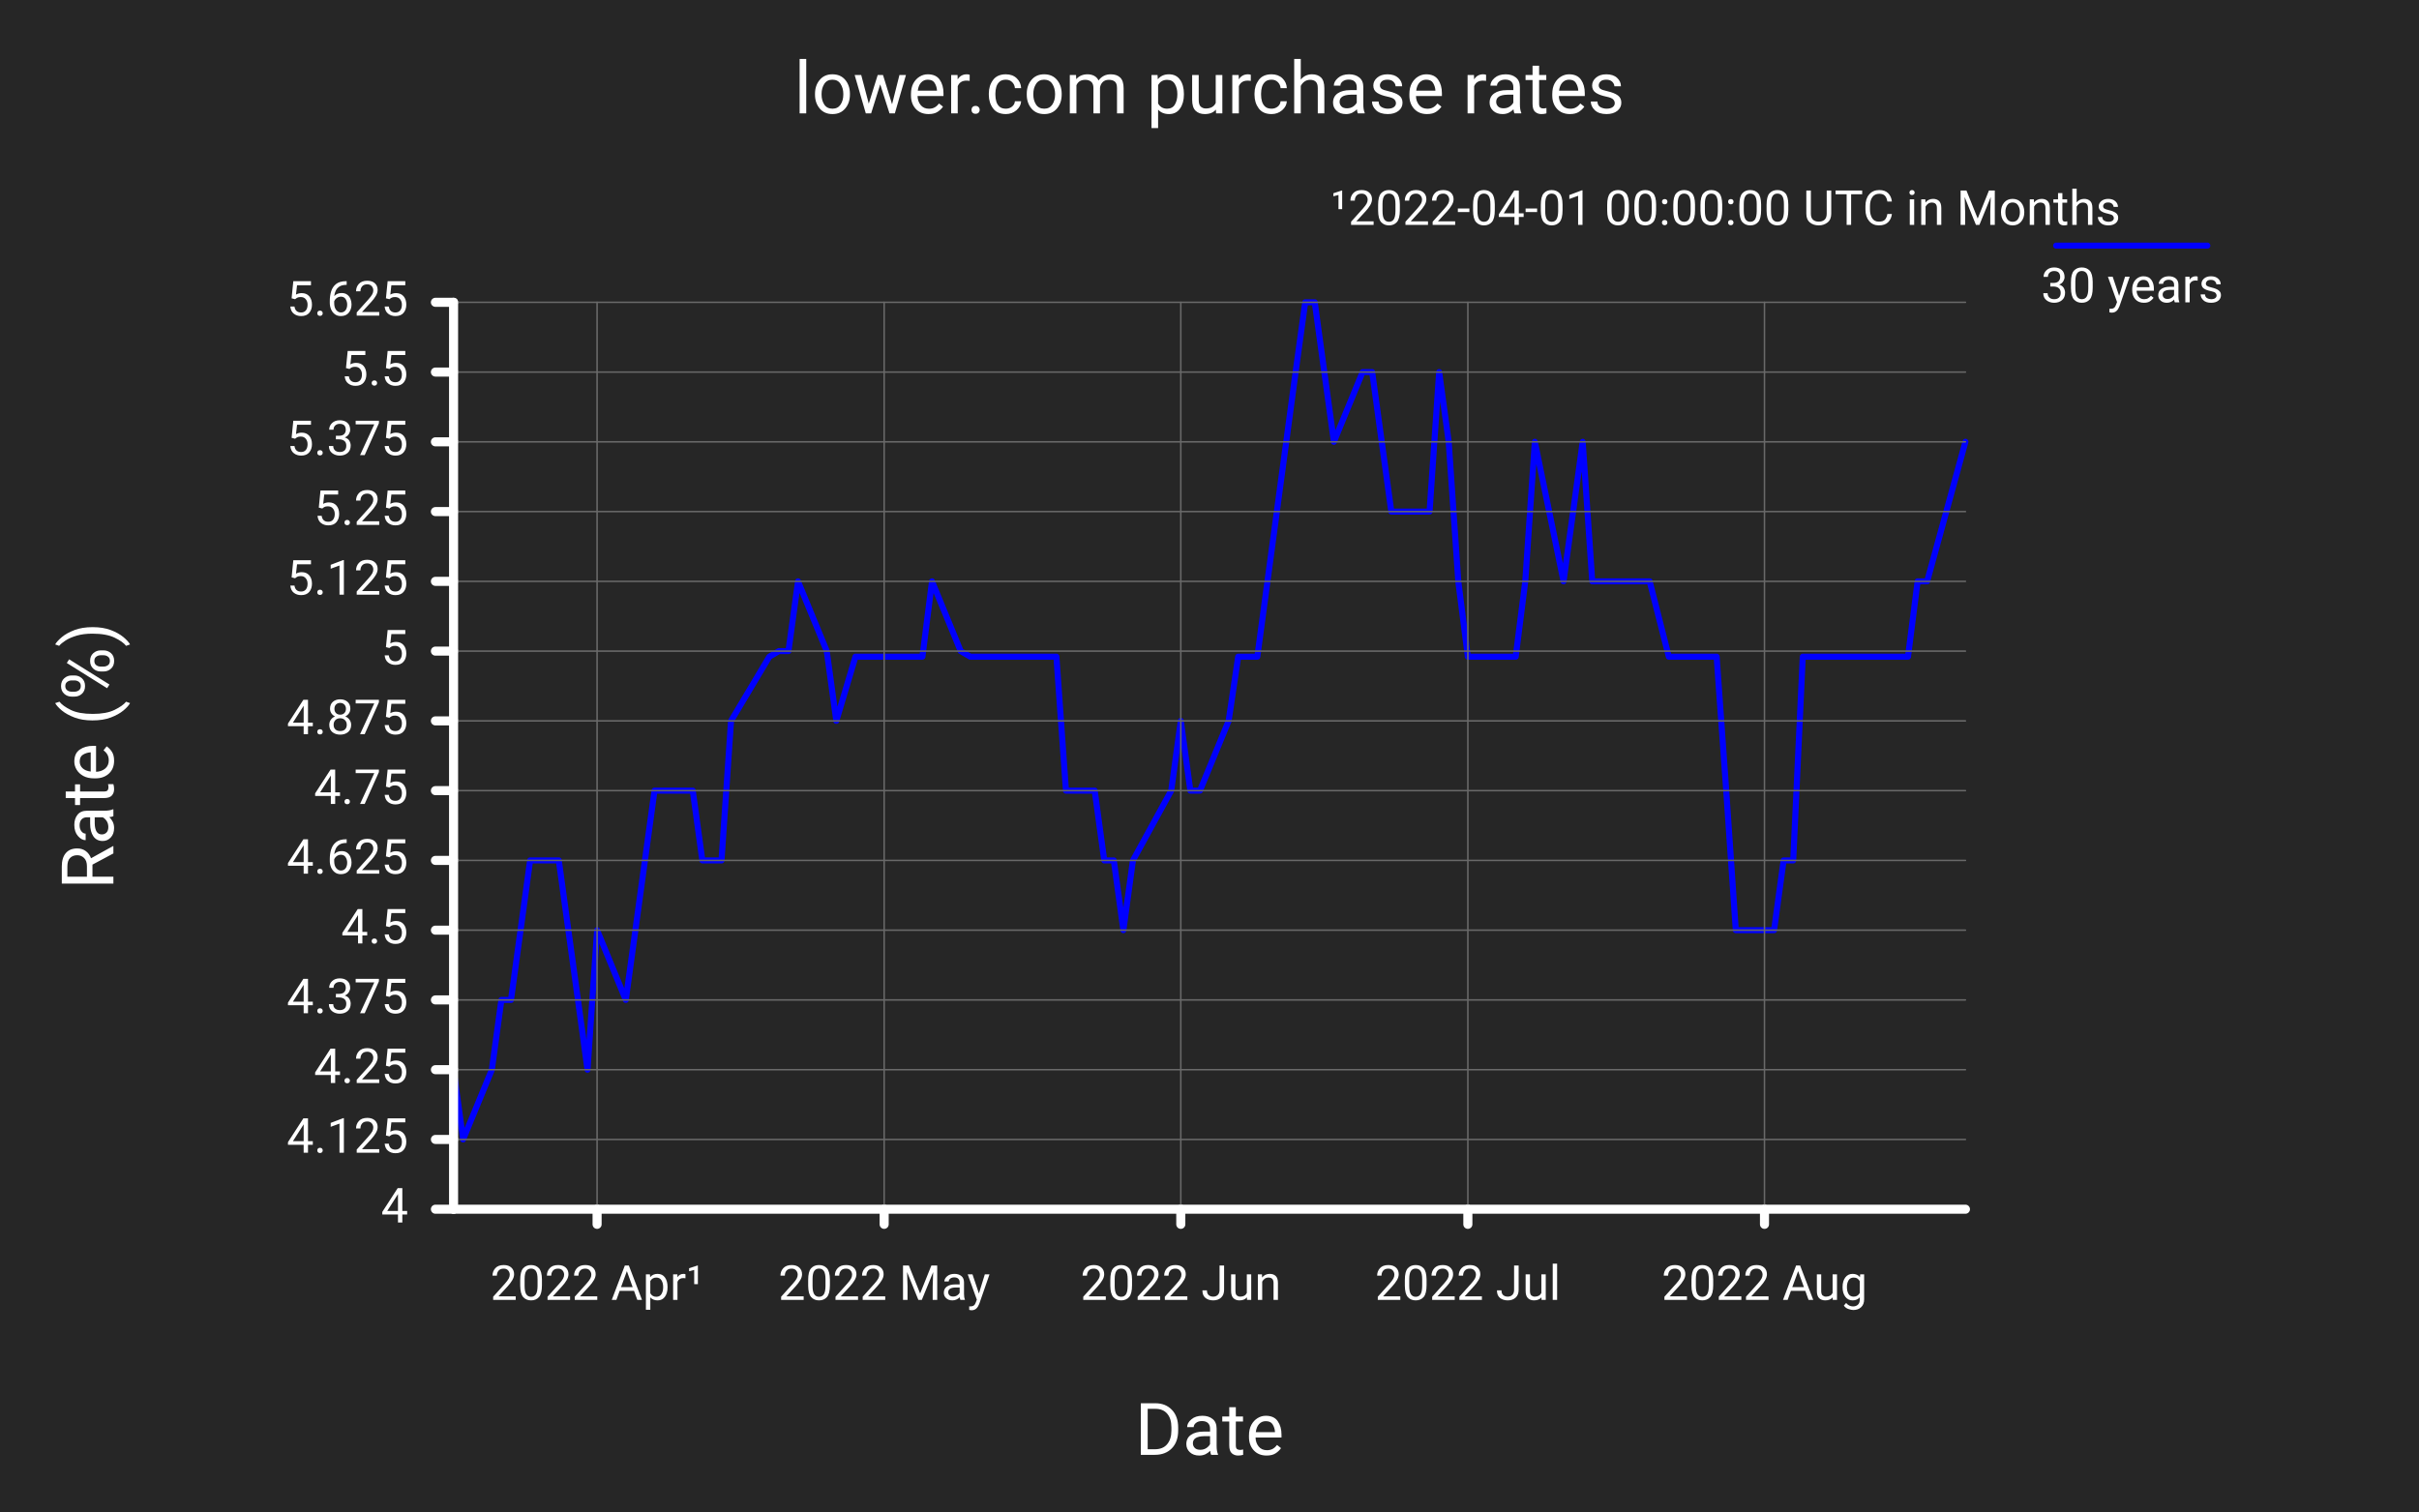
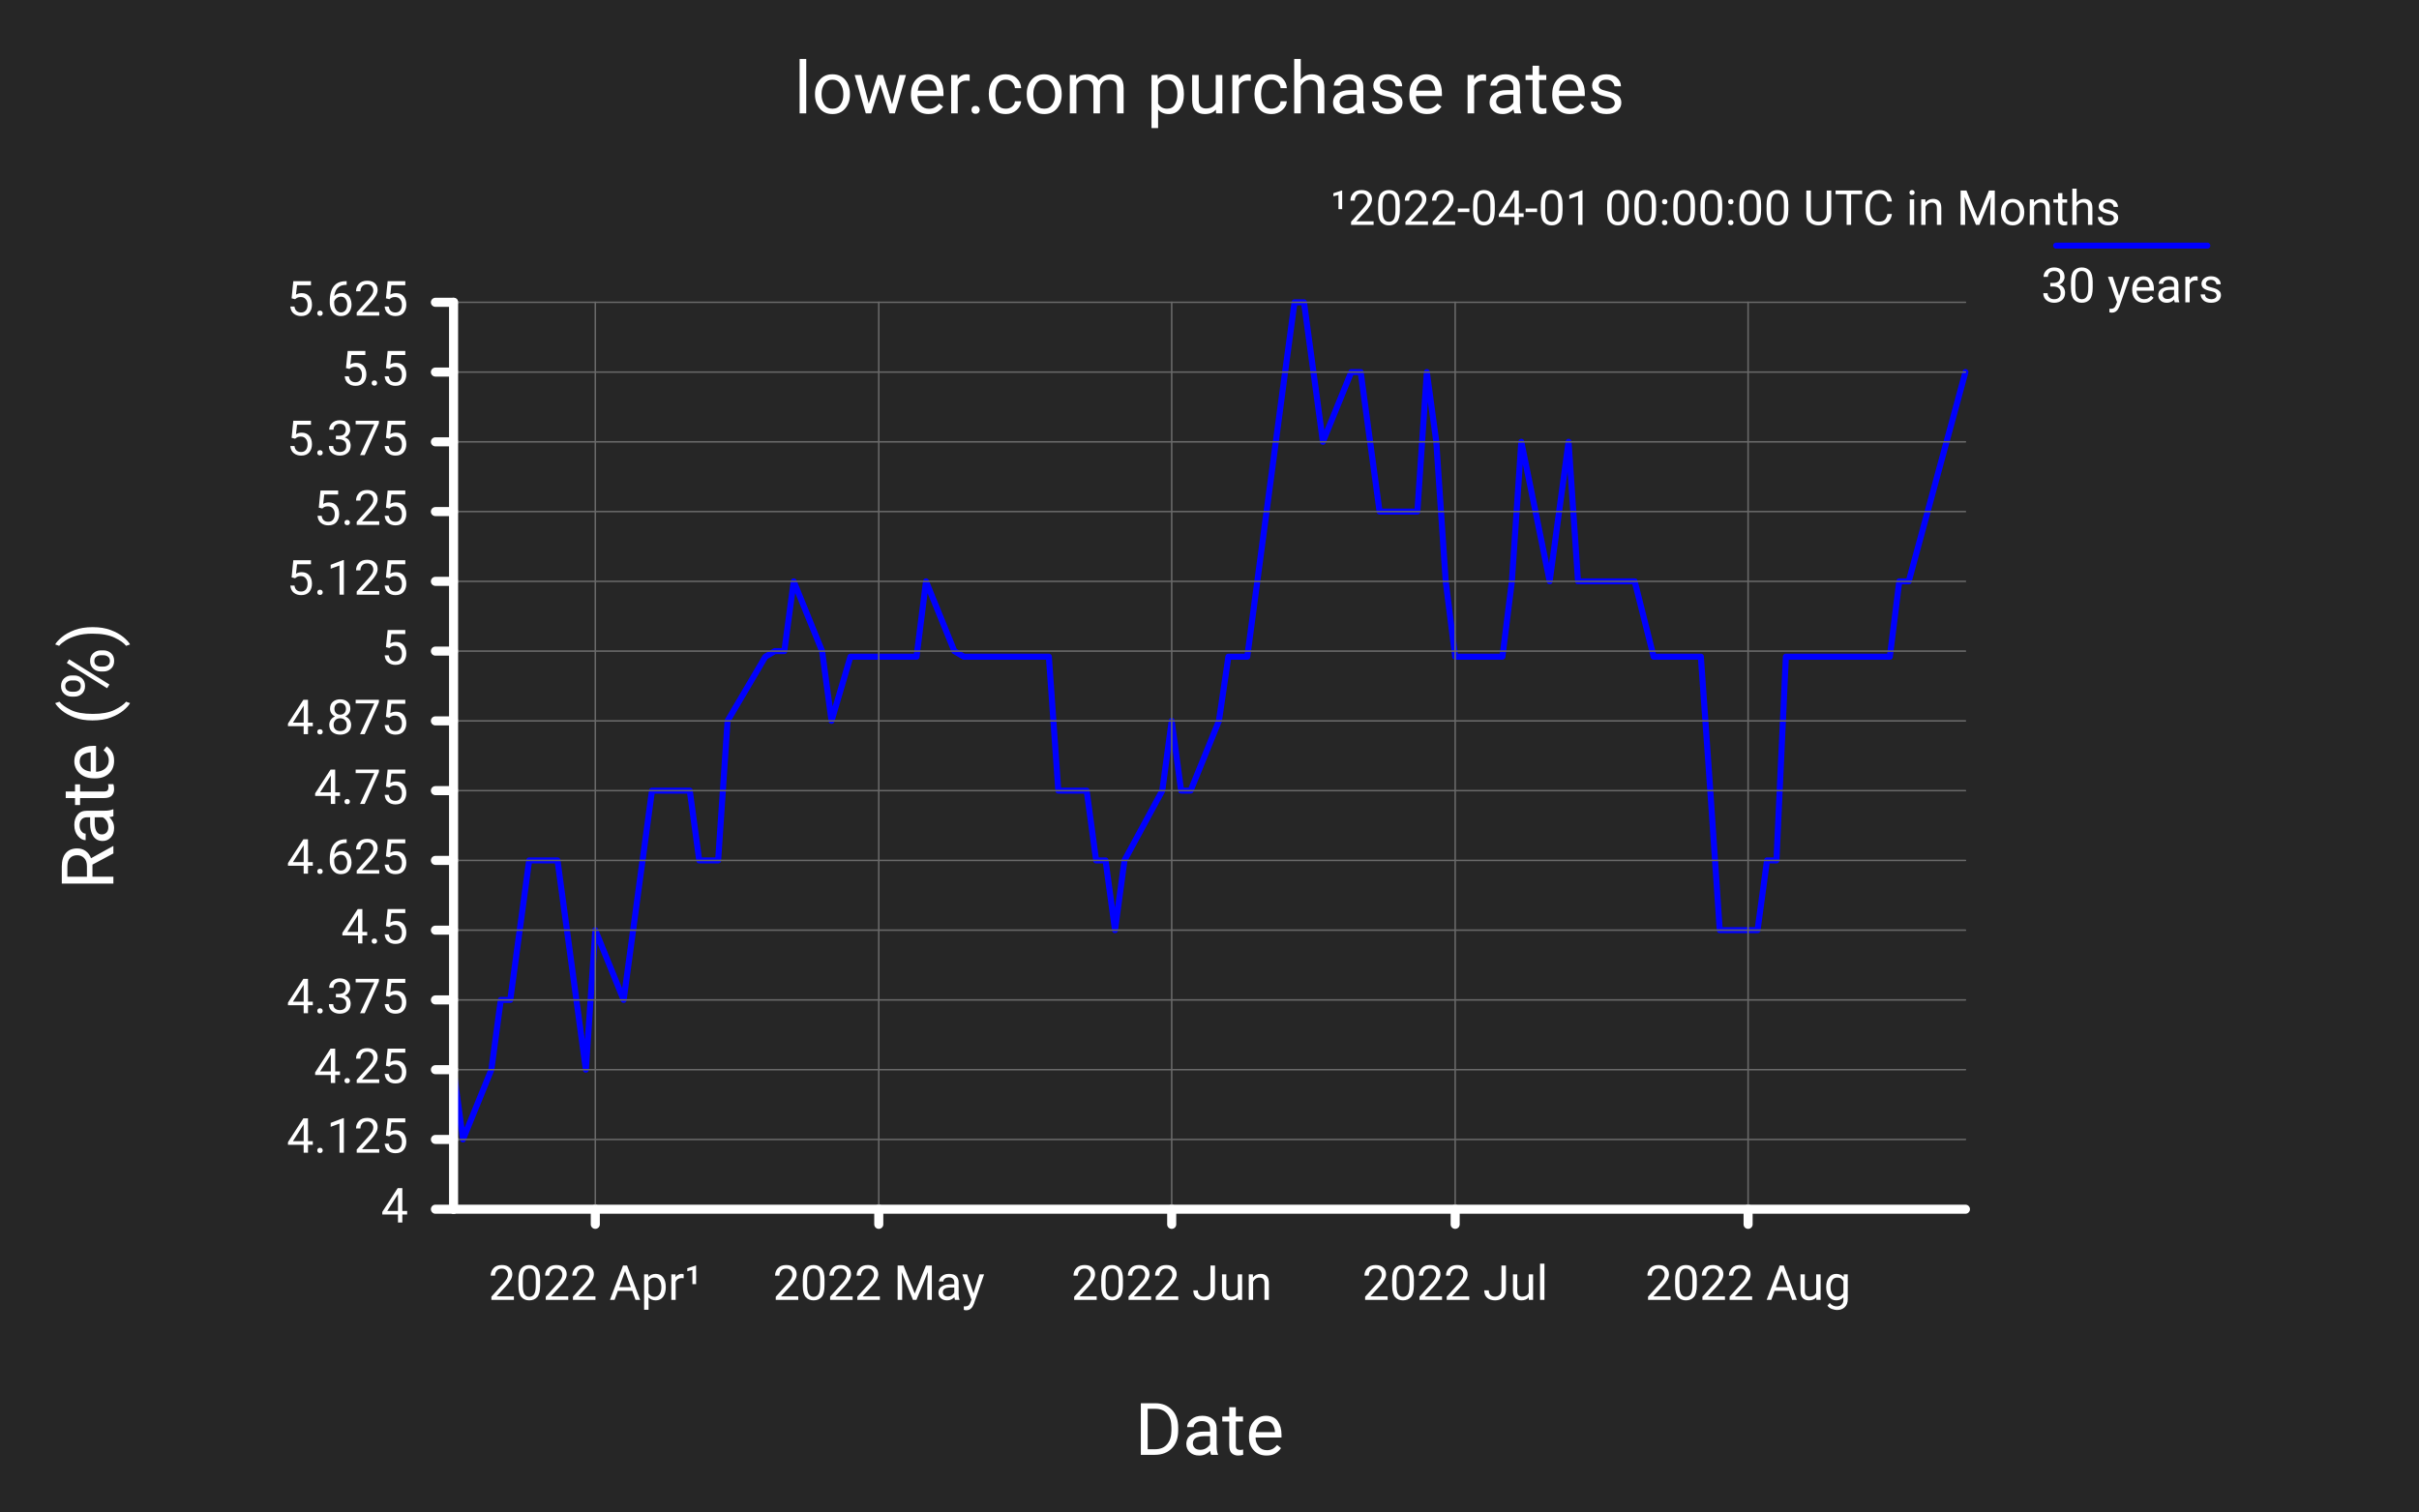
<svg xmlns="http://www.w3.org/2000/svg" class="poloto" width="800" height="500" viewBox="0 0 800 500">
  <style>.poloto{stroke-linecap:round;stroke-linejoin:round;font-family:Roboto,sans-serif;font-size:16px;}.poloto_background{fill:#262626;}.poloto_scatter{stroke-width:7}.poloto_tick_line{stroke:dimgray;stroke-width:0.5}.poloto_line{stroke-width:2}.poloto_text{fill: white;}.poloto_axis_lines{stroke: white;stroke-width:3;fill:none;stroke-dasharray:none}.poloto_title{font-size:24px;dominant-baseline:start;text-anchor:middle;}.poloto_xname{font-size:24px;dominant-baseline:start;text-anchor:middle;}.poloto_yname{font-size:24px;dominant-baseline:start;text-anchor:middle;}.poloto0stroke{stroke:blue;}.poloto1stroke{stroke:red;}.poloto2stroke{stroke:green;}.poloto3stroke{stroke:gold;}.poloto4stroke{stroke:aqua;}.poloto5stroke{stroke:lime;}.poloto6stroke{stroke:orange;}.poloto7stroke{stroke:chocolate;}.poloto0fill{fill:blue;}.poloto1fill{fill:red;}.poloto2fill{fill:green;}.poloto3fill{fill:gold;}.poloto4fill{fill:aqua;}.poloto5fill{fill:lime;}.poloto6fill{fill:orange;}.poloto7fill{fill:chocolate;}</style>
  <circle r="1e5" class="poloto_background" />
  <text class="poloto_text poloto_legend_text" x="675" y="100">30 years</text>
  <line class="poloto_line poloto_legend_icon poloto0stroke poloto0legend" stroke="black" x1="680" x2="730" y1="81.25" y2="81.25" />
-   <path class="poloto_line poloto0stroke" fill="none" stroke="black" d=" M 150.00 353.85 L 153.16 376.92 L 162.66 353.85 L 165.82 330.77 L 168.99 330.77 L 168.99 330.77 L 175.32 284.62 L 184.81 284.62 L 187.97 307.69 L 191.14 330.77 L 194.30 353.85 L 197.47 307.69 L 206.96 330.77 L 210.13 307.69 L 213.29 284.62 L 216.46 261.54 L 219.62 261.54 L 229.11 261.54 L 232.28 284.62 L 235.44 284.62 L 238.61 284.62 L 241.77 238.46 L 254.43 217.23 L 257.59 215.38 L 260.76 215.38 L 263.92 192.31 L 273.42 215.38 L 276.58 238.46 L 282.91 217.23 L 286.08 217.23 L 295.57 217.23 L 298.73 217.23 L 301.90 217.23 L 305.06 217.23 L 308.23 192.31 L 317.72 215.38 L 320.89 217.23 L 320.89 217.23 L 324.05 217.23 L 327.22 217.23 L 330.38 217.23 L 339.87 217.23 L 343.04 217.23 L 346.20 217.23 L 346.20 217.23 L 349.37 217.23 L 352.53 261.54 L 362.03 261.54 L 365.19 284.62 L 368.35 284.62 L 371.52 307.69 L 374.68 284.62 L 387.34 261.54 L 390.51 238.46 L 393.67 261.54 L 396.84 261.54 L 406.33 238.46 L 409.49 217.23 L 412.66 217.23 L 415.82 217.23 L 428.48 123.08 L 431.65 100.00 L 434.81 100.00 L 437.97 123.08 L 441.14 146.15 L 450.63 123.08 L 453.80 123.08 L 456.96 146.15 L 460.13 169.23 L 472.78 169.23 L 475.95 123.08 L 479.11 146.15 L 482.28 192.31 L 485.44 217.23 L 498.10 217.23 L 501.27 217.23 L 504.43 192.31 L 507.59 146.15 L 517.09 192.31 L 523.42 146.15 L 526.58 192.31 L 539.24 192.31 L 539.24 192.31 L 539.24 192.31 L 539.24 192.31 L 539.24 192.31 L 545.57 192.31 L 545.57 192.31 L 545.57 192.31 L 545.57 192.31 L 545.57 192.31 L 545.57 192.31 L 551.90 217.23 L 561.39 217.23 L 567.72 217.23 L 570.89 261.54 L 574.05 307.69 L 583.54 307.69 L 586.71 307.69 L 589.87 284.62 L 593.04 284.62 L 596.20 217.23 L 605.70 217.23 L 605.70 217.23 L 608.86 217.23 L 608.86 217.23 L 615.19 217.23 L 631.01 217.23 L 634.18 192.31 L 637.34 192.31 L 650.00 146.15" />
+   <path class="poloto_line poloto0stroke" fill="none" stroke="black" d=" M 150.00 353.85 L 153.12 376.92 L 162.50 353.85 L 165.62 330.77 L 168.75 330.77 L 168.75 330.77 L 175.00 284.62 L 184.38 284.62 L 187.50 307.69 L 190.62 330.77 L 193.75 353.85 L 196.88 307.69 L 206.25 330.77 L 209.38 307.69 L 212.50 284.62 L 215.62 261.54 L 218.75 261.54 L 228.12 261.54 L 231.25 284.62 L 234.38 284.62 L 237.50 284.62 L 240.62 238.46 L 253.12 217.23 L 256.25 215.38 L 259.38 215.38 L 262.50 192.31 L 271.88 215.38 L 275.00 238.46 L 281.25 217.23 L 284.38 217.23 L 293.75 217.23 L 296.88 217.23 L 300.00 217.23 L 303.12 217.23 L 306.25 192.31 L 315.62 215.38 L 318.75 217.23 L 318.75 217.23 L 321.88 217.23 L 325.00 217.23 L 328.12 217.23 L 337.50 217.23 L 340.62 217.23 L 343.75 217.23 L 343.75 217.23 L 346.88 217.23 L 350.00 261.54 L 359.38 261.54 L 362.50 284.62 L 365.62 284.62 L 368.75 307.69 L 371.88 284.62 L 384.38 261.54 L 387.50 238.46 L 390.62 261.54 L 393.75 261.54 L 403.12 238.46 L 406.25 217.23 L 409.38 217.23 L 412.50 217.23 L 425.00 123.08 L 428.12 100.00 L 431.25 100.00 L 434.38 123.08 L 437.50 146.15 L 446.88 123.08 L 450.00 123.08 L 453.12 146.15 L 456.25 169.23 L 468.75 169.23 L 471.88 123.08 L 475.00 146.15 L 478.12 192.31 L 481.25 217.23 L 493.75 217.23 L 496.88 217.23 L 500.00 192.31 L 503.12 146.15 L 512.50 192.31 L 518.75 146.15 L 521.88 192.31 L 534.38 192.31 L 534.38 192.31 L 534.38 192.31 L 534.38 192.31 L 534.38 192.31 L 540.62 192.31 L 540.62 192.31 L 540.62 192.31 L 540.62 192.31 L 540.62 192.31 L 540.62 192.31 L 546.88 217.23 L 556.25 217.23 L 562.50 217.23 L 565.62 261.54 L 568.75 307.69 L 578.12 307.69 L 581.25 307.69 L 584.38 284.62 L 587.50 284.62 L 590.62 217.23 L 600.00 217.23 L 600.00 217.23 L 603.12 217.23 L 603.12 217.23 L 609.38 217.23 L 625.00 217.23 L 628.12 192.31 L 631.25 192.31 L 643.75 146.15 L 650.00 123.08" />
  <text class="poloto_labels poloto_text poloto_title" x="400" y="37.5">lower.com purchase rates</text>
  <text class="poloto_labels poloto_text poloto_xname" x="400" y="481.25">Date</text>
  <text class="poloto_labels poloto_text poloto_yname" transform="rotate(-90,37.5,250)" x="37.5" y="250">Rate (%)</text>
  <text class="poloto_tick_labels poloto_text" dominant-baseline="middle" text-anchor="start" x="150" y="70" />
  <line class="poloto_axis_lines" stroke="black" x1="150" x2="144" y1="400" y2="400" />
  <line class="poloto_tick_line" stroke="black" x1="150" x2="650" y1="400" y2="400" />
  <text class="poloto_tick_labels poloto_text" dominant-baseline="middle" text-anchor="end" x="135" y="400">4</text>
  <line class="poloto_axis_lines" stroke="black" x1="150" x2="144" y1="376.923" y2="376.923" />
  <line class="poloto_tick_line" stroke="black" x1="150" x2="650" y1="376.923" y2="376.923" />
  <text class="poloto_tick_labels poloto_text" dominant-baseline="middle" text-anchor="end" x="135" y="376.923">4.125</text>
  <line class="poloto_axis_lines" stroke="black" x1="150" x2="144" y1="353.846" y2="353.846" />
  <line class="poloto_tick_line" stroke="black" x1="150" x2="650" y1="353.846" y2="353.846" />
  <text class="poloto_tick_labels poloto_text" dominant-baseline="middle" text-anchor="end" x="135" y="353.846">4.25</text>
  <line class="poloto_axis_lines" stroke="black" x1="150" x2="144" y1="330.769" y2="330.769" />
  <line class="poloto_tick_line" stroke="black" x1="150" x2="650" y1="330.769" y2="330.769" />
  <text class="poloto_tick_labels poloto_text" dominant-baseline="middle" text-anchor="end" x="135" y="330.769">4.375</text>
  <line class="poloto_axis_lines" stroke="black" x1="150" x2="144" y1="307.692" y2="307.692" />
  <line class="poloto_tick_line" stroke="black" x1="150" x2="650" y1="307.692" y2="307.692" />
  <text class="poloto_tick_labels poloto_text" dominant-baseline="middle" text-anchor="end" x="135" y="307.692">4.5</text>
  <line class="poloto_axis_lines" stroke="black" x1="150" x2="144" y1="284.615" y2="284.615" />
  <line class="poloto_tick_line" stroke="black" x1="150" x2="650" y1="284.615" y2="284.615" />
  <text class="poloto_tick_labels poloto_text" dominant-baseline="middle" text-anchor="end" x="135" y="284.615">4.625</text>
  <line class="poloto_axis_lines" stroke="black" x1="150" x2="144" y1="261.538" y2="261.538" />
  <line class="poloto_tick_line" stroke="black" x1="150" x2="650" y1="261.538" y2="261.538" />
  <text class="poloto_tick_labels poloto_text" dominant-baseline="middle" text-anchor="end" x="135" y="261.538">4.75</text>
  <line class="poloto_axis_lines" stroke="black" x1="150" x2="144" y1="238.462" y2="238.462" />
  <line class="poloto_tick_line" stroke="black" x1="150" x2="650" y1="238.462" y2="238.462" />
  <text class="poloto_tick_labels poloto_text" dominant-baseline="middle" text-anchor="end" x="135" y="238.462">4.875</text>
  <line class="poloto_axis_lines" stroke="black" x1="150" x2="144" y1="215.385" y2="215.385" />
  <line class="poloto_tick_line" stroke="black" x1="150" x2="650" y1="215.385" y2="215.385" />
  <text class="poloto_tick_labels poloto_text" dominant-baseline="middle" text-anchor="end" x="135" y="215.385">5</text>
  <line class="poloto_axis_lines" stroke="black" x1="150" x2="144" y1="192.308" y2="192.308" />
  <line class="poloto_tick_line" stroke="black" x1="150" x2="650" y1="192.308" y2="192.308" />
  <text class="poloto_tick_labels poloto_text" dominant-baseline="middle" text-anchor="end" x="135" y="192.308">5.125</text>
  <line class="poloto_axis_lines" stroke="black" x1="150" x2="144" y1="169.231" y2="169.231" />
  <line class="poloto_tick_line" stroke="black" x1="150" x2="650" y1="169.231" y2="169.231" />
  <text class="poloto_tick_labels poloto_text" dominant-baseline="middle" text-anchor="end" x="135" y="169.231">5.25</text>
  <line class="poloto_axis_lines" stroke="black" x1="150" x2="144" y1="146.154" y2="146.154" />
  <line class="poloto_tick_line" stroke="black" x1="150" x2="650" y1="146.154" y2="146.154" />
  <text class="poloto_tick_labels poloto_text" dominant-baseline="middle" text-anchor="end" x="135" y="146.154">5.375</text>
  <line class="poloto_axis_lines" stroke="black" x1="150" x2="144" y1="123.077" y2="123.077" />
  <line class="poloto_tick_line" stroke="black" x1="150" x2="650" y1="123.077" y2="123.077" />
  <text class="poloto_tick_labels poloto_text" dominant-baseline="middle" text-anchor="end" x="135" y="123.077">5.5</text>
  <line class="poloto_axis_lines" stroke="black" x1="150" x2="144" y1="100" y2="100" />
  <line class="poloto_tick_line" stroke="black" x1="150" x2="650" y1="100" y2="100" />
  <text class="poloto_tick_labels poloto_text" dominant-baseline="middle" text-anchor="end" x="135" y="100">5.625</text>
  <text class="poloto_tick_labels poloto_text" dominant-baseline="middle" text-anchor="start" x="440" y="70">¹2022-04-01 00:00:00 UTC in Months</text>
-   <line class="poloto_axis_lines" stroke="black" x1="197.468" x2="197.468" y1="400" y2="405" />
-   <line class="poloto_tick_line" stroke="black" x1="197.468" x2="197.468" y1="400" y2="100" />
-   <text class="poloto_tick_labels poloto_text" dominant-baseline="start" text-anchor="middle" x="197.468" y="430">2022 Apr¹</text>
-   <line class="poloto_axis_lines" stroke="black" x1="292.405" x2="292.405" y1="400" y2="405" />
-   <line class="poloto_tick_line" stroke="black" x1="292.405" x2="292.405" y1="400" y2="100" />
-   <text class="poloto_tick_labels poloto_text" dominant-baseline="start" text-anchor="middle" x="292.405" y="430">2022 May</text>
-   <line class="poloto_axis_lines" stroke="black" x1="390.506" x2="390.506" y1="400" y2="405" />
-   <line class="poloto_tick_line" stroke="black" x1="390.506" x2="390.506" y1="400" y2="100" />
-   <text class="poloto_tick_labels poloto_text" dominant-baseline="start" text-anchor="middle" x="390.506" y="430">2022 Jun</text>
-   <line class="poloto_axis_lines" stroke="black" x1="485.443" x2="485.443" y1="400" y2="405" />
-   <line class="poloto_tick_line" stroke="black" x1="485.443" x2="485.443" y1="400" y2="100" />
-   <text class="poloto_tick_labels poloto_text" dominant-baseline="start" text-anchor="middle" x="485.443" y="430">2022 Jul</text>
-   <line class="poloto_axis_lines" stroke="black" x1="583.544" x2="583.544" y1="400" y2="405" />
-   <line class="poloto_tick_line" stroke="black" x1="583.544" x2="583.544" y1="400" y2="100" />
-   <text class="poloto_tick_labels poloto_text" dominant-baseline="start" text-anchor="middle" x="583.544" y="430">2022 Aug</text>
+   <line class="poloto_axis_lines" stroke="black" x1="196.875" x2="196.875" y1="400" y2="405" />
+   <line class="poloto_tick_line" stroke="black" x1="196.875" x2="196.875" y1="400" y2="100" />
+   <text class="poloto_tick_labels poloto_text" dominant-baseline="start" text-anchor="middle" x="196.875" y="430">2022 Apr¹</text>
+   <line class="poloto_axis_lines" stroke="black" x1="290.625" x2="290.625" y1="400" y2="405" />
+   <line class="poloto_tick_line" stroke="black" x1="290.625" x2="290.625" y1="400" y2="100" />
+   <text class="poloto_tick_labels poloto_text" dominant-baseline="start" text-anchor="middle" x="290.625" y="430">2022 May</text>
+   <line class="poloto_axis_lines" stroke="black" x1="387.5" x2="387.5" y1="400" y2="405" />
+   <line class="poloto_tick_line" stroke="black" x1="387.5" x2="387.5" y1="400" y2="100" />
+   <text class="poloto_tick_labels poloto_text" dominant-baseline="start" text-anchor="middle" x="387.5" y="430">2022 Jun</text>
+   <line class="poloto_axis_lines" stroke="black" x1="481.25" x2="481.25" y1="400" y2="405" />
+   <line class="poloto_tick_line" stroke="black" x1="481.25" x2="481.25" y1="400" y2="100" />
+   <text class="poloto_tick_labels poloto_text" dominant-baseline="start" text-anchor="middle" x="481.25" y="430">2022 Jul</text>
+   <line class="poloto_axis_lines" stroke="black" x1="578.125" x2="578.125" y1="400" y2="405" />
+   <line class="poloto_tick_line" stroke="black" x1="578.125" x2="578.125" y1="400" y2="100" />
+   <text class="poloto_tick_labels poloto_text" dominant-baseline="start" text-anchor="middle" x="578.125" y="430">2022 Aug</text>
  <path stroke="black" fill="none" class="poloto_axis_lines" d=" M 150 400 L 650 400" />
  <path stroke="black" fill="none" class="poloto_axis_lines" d=" M 150 400 L 150 100" />
</svg>
